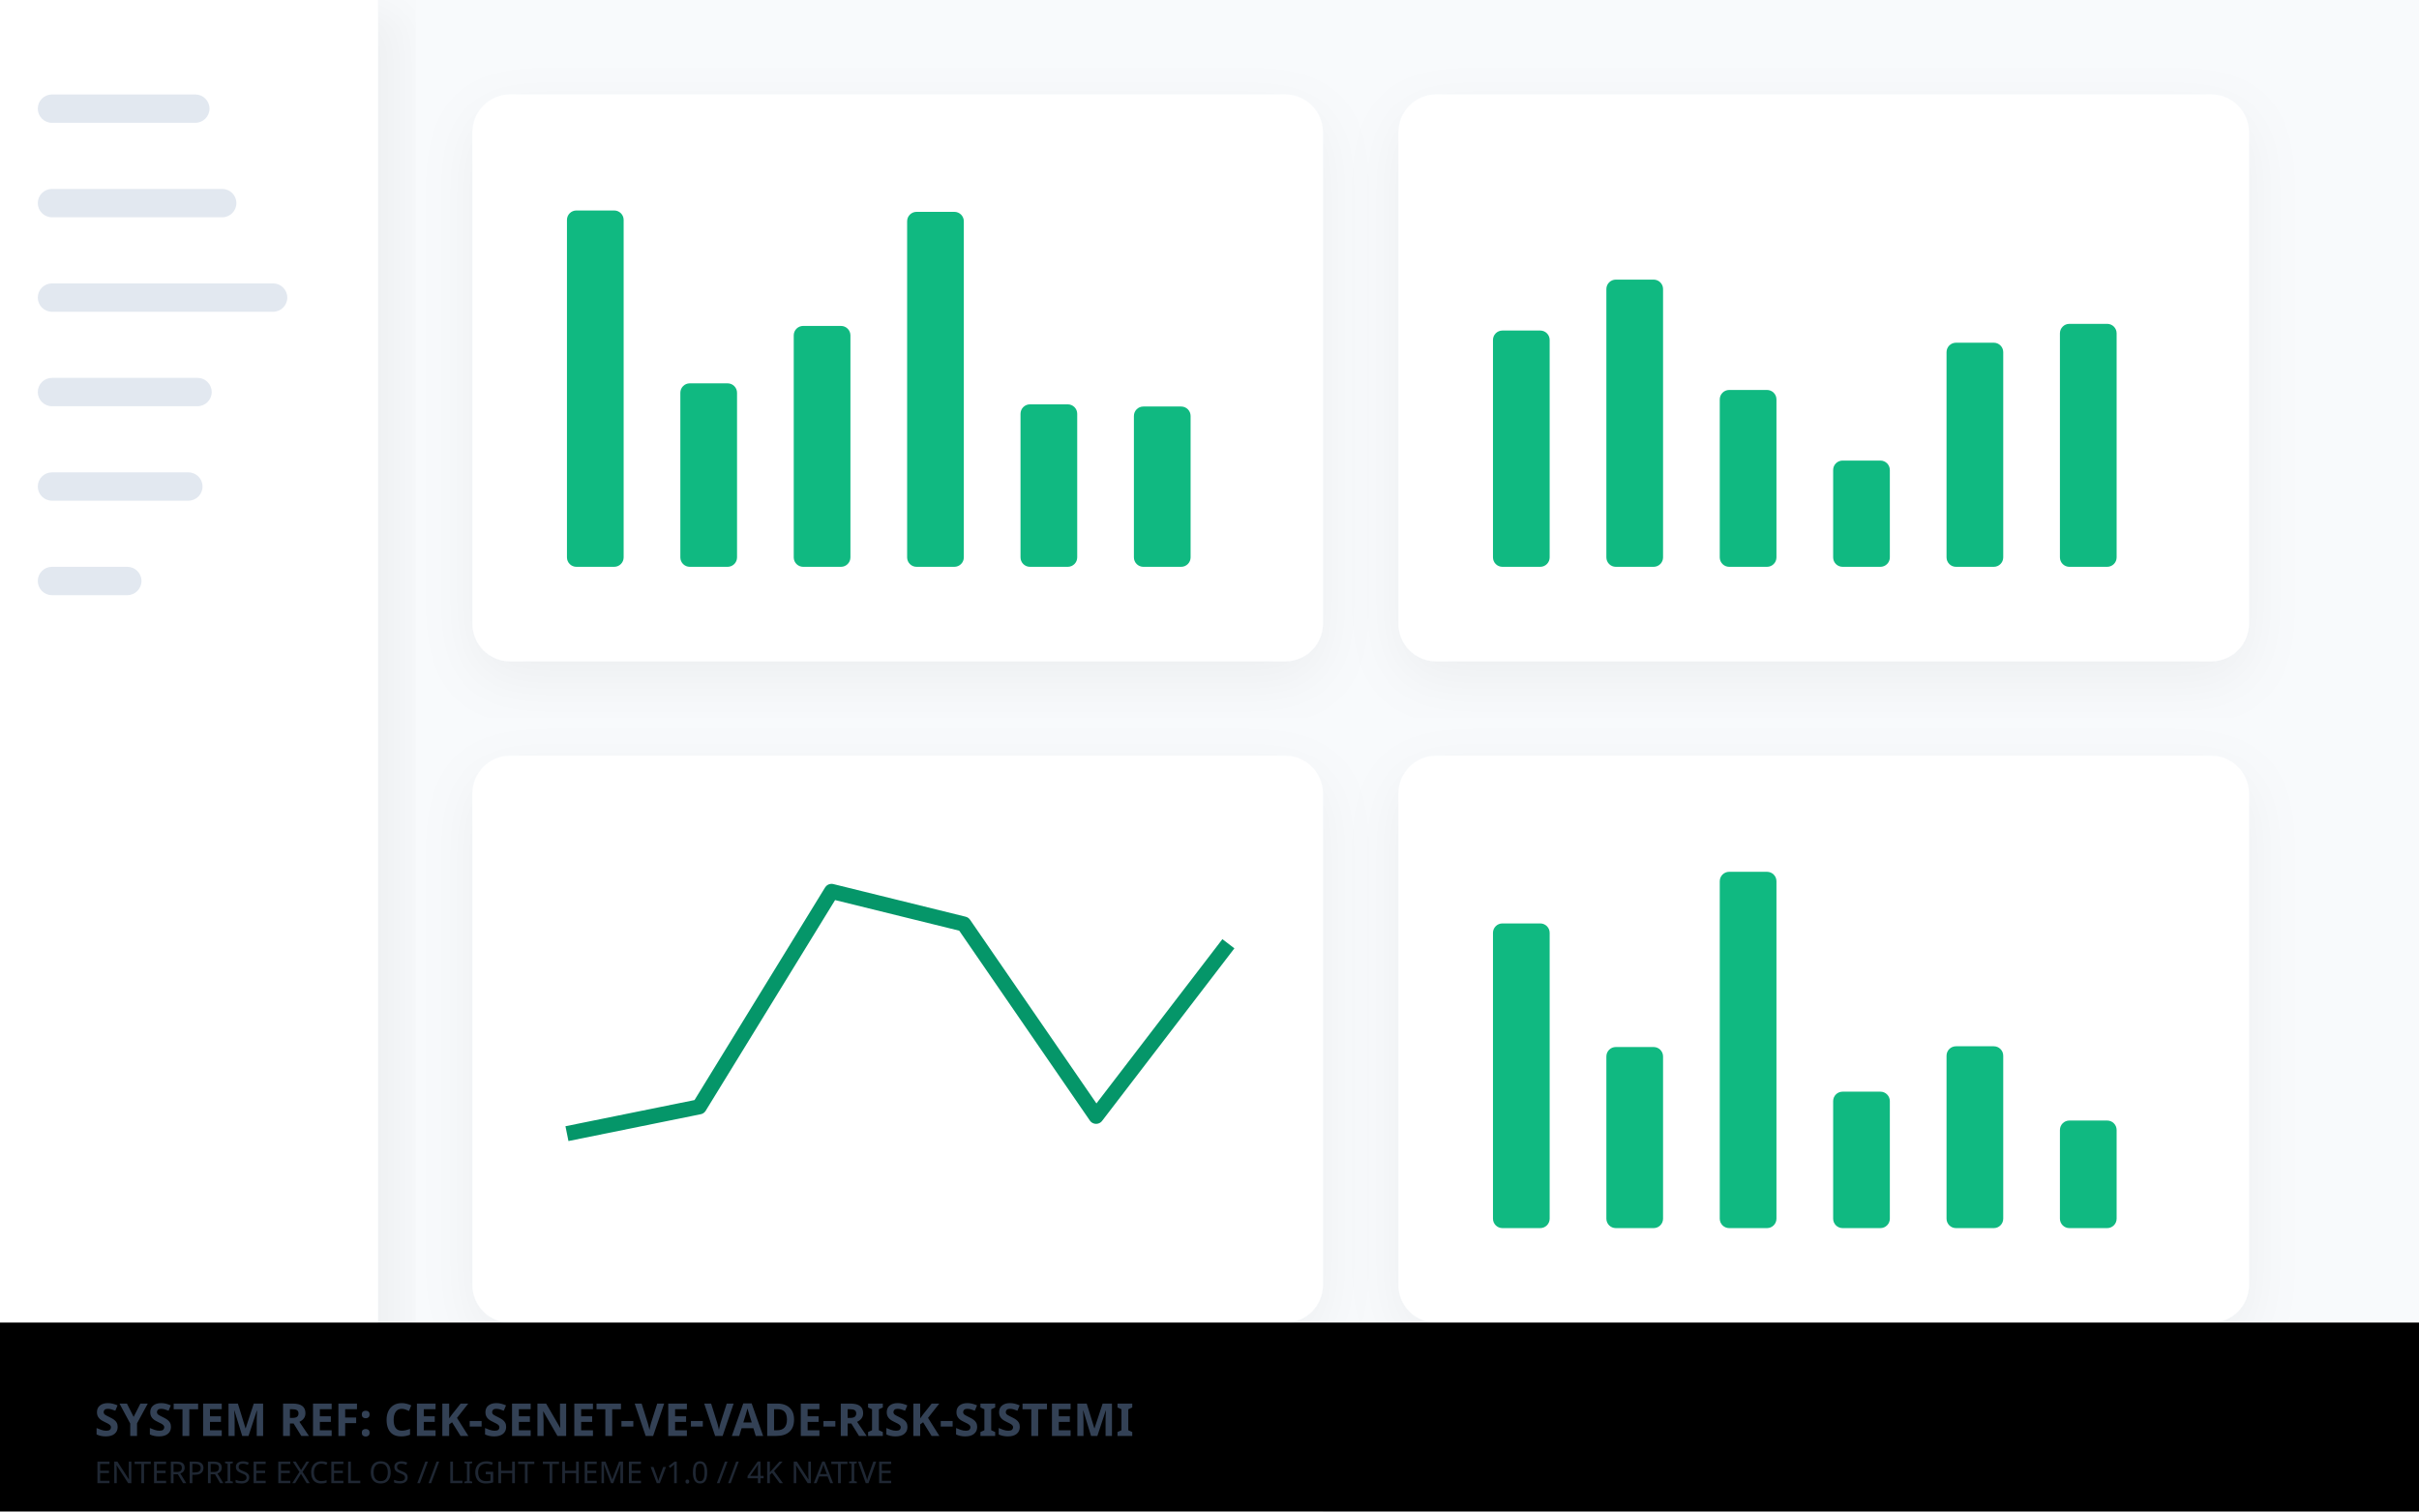
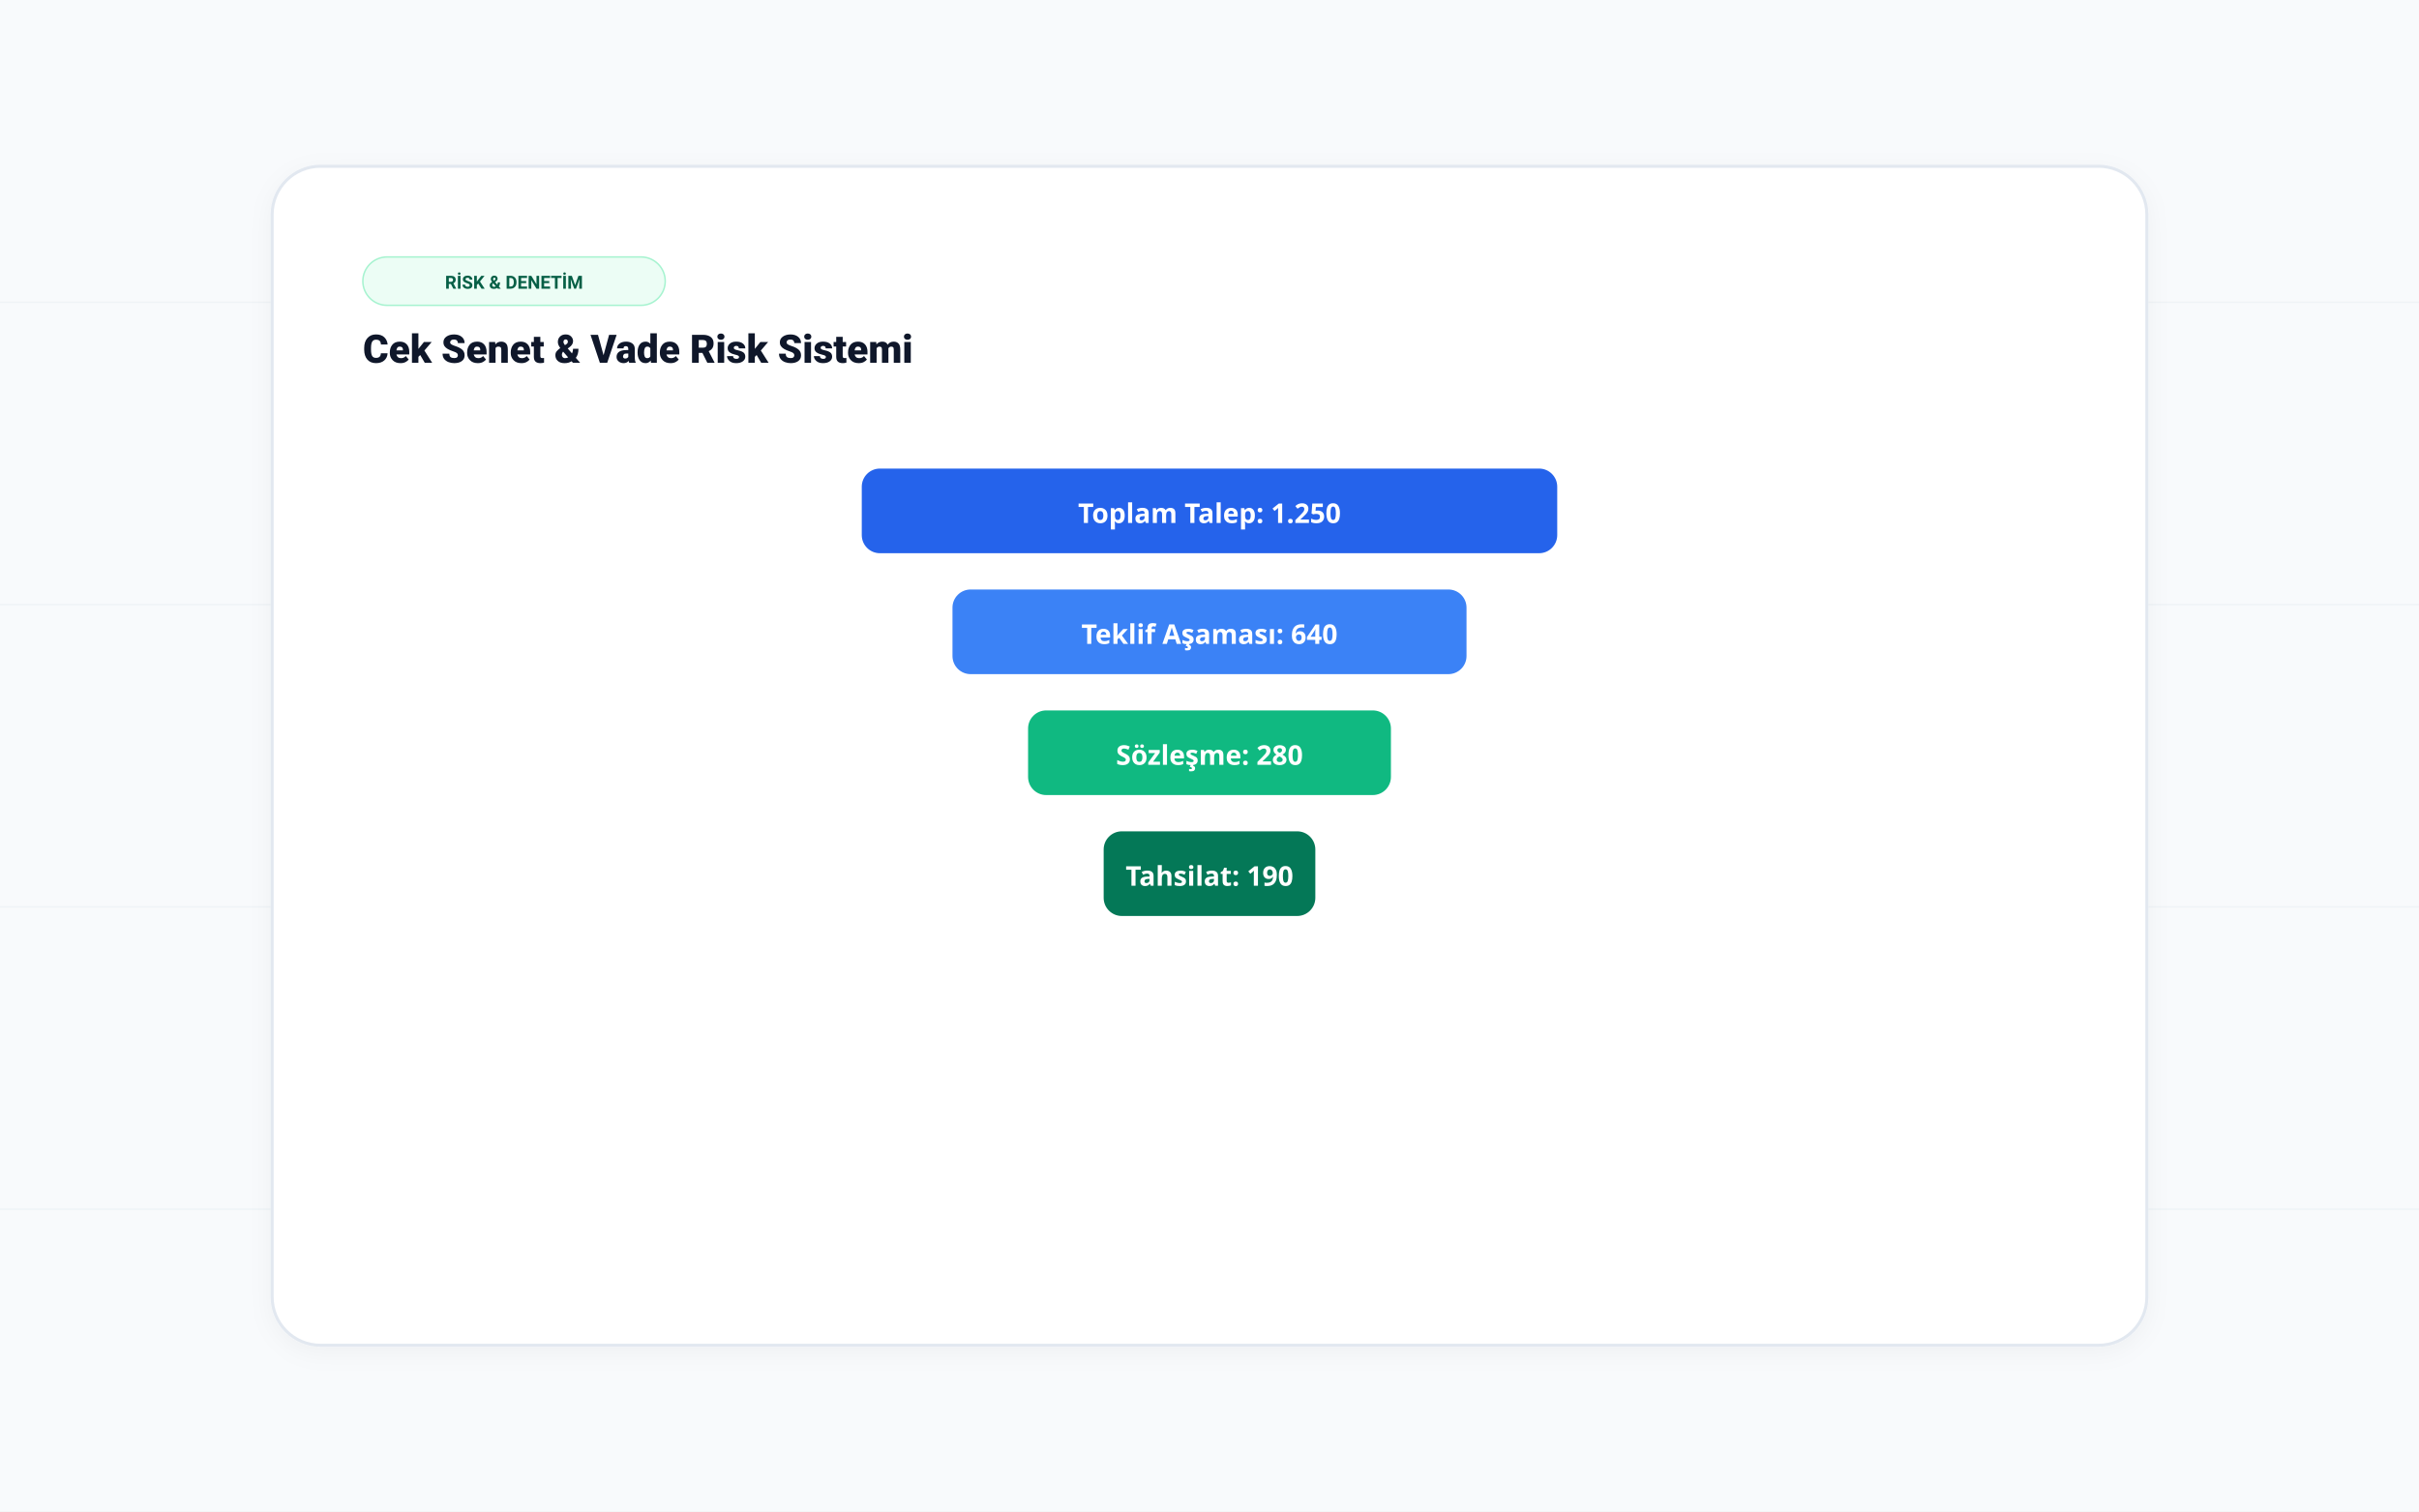
- <svg xmlns="http://www.w3.org/2000/svg" width="2560" height="1600" viewBox="0 0 2560 1600">
+ <svg xmlns="http://www.w3.org/2000/svg" viewBox="0 0 1600 1000" width="1600" height="1000">
  <defs>
-     <filter id="shadowDown" x="-10%" y="-10%" width="120%" height="120%">
-       <feDropShadow dx="0" dy="20" stdDeviation="30" flood-opacity="0.05" />
-     </filter>
-     <filter id="shadowRight" x="-10%" y="-10%" width="120%" height="120%">
-       <feDropShadow dx="20" dy="0" stdDeviation="30" flood-opacity="0.05" />
+     <filter id="cardShadow" x="-5%" y="-5%" width="110%" height="115%">
+       <feDropShadow dx="0" dy="24" stdDeviation="32" flood-color="#0f172a" flood-opacity="0.06" />
+       <feDropShadow dx="0" dy="4" stdDeviation="8" flood-color="#0f172a" flood-opacity="0.04" />
    </filter>
  </defs>
  <rect width="100%" height="100%" fill="#f8fafc" />
-   <rect x="0" y="0" width="400" height="1600" fill="#ffffff" filter="url(#shadowRight)" />
-   <rect x="40" y="100" width="181.712" height="30" rx="15" fill="#e2e8f0" />
-   <rect x="40" y="200" width="210.167" height="30" rx="15" fill="#e2e8f0" />
-   <rect x="40" y="300" width="264.022" height="30" rx="15" fill="#e2e8f0" />
-   <rect x="40" y="400" width="184.045" height="30" rx="15" fill="#e2e8f0" />
-   <rect x="40" y="500" width="174.334" height="30" rx="15" fill="#e2e8f0" />
-   <rect x="40" y="600" width="109.721" height="30" rx="15" fill="#e2e8f0" />
-   <rect x="500" y="100" width="900" height="600" rx="40" fill="#ffffff" filter="url(#shadowDown)" />
-   <rect x="600" y="222.804" width="60" height="377.196" rx="10" fill="#10b981" />
-   <rect x="720" y="405.778" width="60" height="194.222" rx="10" fill="#10b981" />
-   <rect x="840" y="345.012" width="60" height="254.988" rx="10" fill="#10b981" />
-   <rect x="960" y="224.247" width="60" height="375.753" rx="10" fill="#10b981" />
-   <rect x="1080" y="428.007" width="60" height="171.993" rx="10" fill="#10b981" />
-   <rect x="1200" y="430.311" width="60" height="169.689" rx="10" fill="#10b981" />
-   <rect x="1480" y="100" width="900" height="600" rx="40" fill="#ffffff" filter="url(#shadowDown)" />
-   <rect x="1580" y="349.887" width="60" height="250.113" rx="10" fill="#10b981" />
-   <rect x="1700" y="295.984" width="60" height="304.016" rx="10" fill="#10b981" />
-   <rect x="1820" y="412.796" width="60" height="187.204" rx="10" fill="#10b981" />
-   <rect x="1940" y="487.53" width="60" height="112.47" rx="10" fill="#10b981" />
-   <rect x="2060" y="362.775" width="60" height="237.225" rx="10" fill="#10b981" />
-   <rect x="2180" y="342.808" width="60" height="257.192" rx="10" fill="#10b981" />
-   <rect x="500" y="800" width="900" height="600" rx="40" fill="#ffffff" filter="url(#shadowDown)" />
-   <path d="M 600 1200 L 740 1171.612 L 880 943.599 L 1020 978.125 L 1160 1181.634 L 1300 998.991" fill="none" stroke="#059669" stroke-width="16" stroke-linejoin="round" />
-   <rect x="1480" y="800" width="900" height="600" rx="40" fill="#ffffff" filter="url(#shadowDown)" />
-   <rect x="1580" y="977.479" width="60" height="322.521" rx="10" fill="#10b981" />
-   <rect x="1700" y="1108.306" width="60" height="191.694" rx="10" fill="#10b981" />
-   <rect x="1820" y="922.831" width="60" height="377.169" rx="10" fill="#10b981" />
-   <rect x="1940" y="1155.572" width="60" height="144.428" rx="10" fill="#10b981" />
-   <rect x="2060" y="1107.519" width="60" height="192.481" rx="10" fill="#10b981" />
-   <rect x="2180" y="1186.131" width="60" height="113.869" rx="10" fill="#10b981" />
-   <rect x="500" y="1500" width="900" height="600" rx="40" fill="#ffffff" filter="url(#shadowDown)" />
-   <path d="M 600 1900 L 740 1770.583 L 880 1807.155 L 1020 1696.753 L 1160 1688.509 L 1300 1701.05" fill="none" stroke="#059669" stroke-width="16" stroke-linejoin="round" />
-   <rect x="2560" y="1400" width="2560" height="200" transform="translate(-2560,0)" />
-   <text x="100" y="1520" fill="#334155" font-family="sans-serif" font-size="48" font-weight="bold">SYSTEM REF: CEK-SENET-VE-VADE-RISK-SISTEMI</text>
-   <text x="100" y="1570" fill="#334155" opacity="0.6" font-family="sans-serif" font-size="32">ENTERPRISE EXCEL OS // LIGHT THEME v1.0 // 4K NATIVE</text>
+   <g stroke="#e2e8f0" stroke-width="1" opacity="0.4">
+     <line x1="0" y1="200" x2="1600" y2="200" />
+     <line x1="0" y1="400" x2="1600" y2="400" />
+     <line x1="0" y1="600" x2="1600" y2="600" />
+     <line x1="0" y1="800" x2="1600" y2="800" />
+   </g>
+   <rect x="180" y="110" width="1240" height="780" rx="32" fill="#ffffff" stroke="#e2e8f0" stroke-width="2" filter="url(#cardShadow)" />
+   <g transform="translate(240, 170)">
+     <rect x="0" y="0" width="200" height="32" rx="16" fill="#ecfdf5" stroke="#a7f3d0" stroke-width="1" />
+     <text x="100" y="21" fill="#065f46" font-family="-apple-system, BlinkMacSystemFont, 'Segoe UI', Roboto, sans-serif" font-size="12" font-weight="700" text-anchor="middle">RİSK &amp; DENETİM</text>
+     <text x="0" y="70" fill="#0f172a" font-family="-apple-system, BlinkMacSystemFont, 'Segoe UI', Roboto, sans-serif" font-size="26" font-weight="800">Cek Senet &amp; Vade Risk Sistemi</text>
+   </g>
+   <g transform="translate(180, 230)">
+     <g transform="translate(620, 80)">
+       <rect x="-230" y="0" width="460" height="56" rx="12" fill="#2563eb" />
+       <text x="0" y="36" fill="#ffffff" font-family="sans-serif" font-size="18" font-weight="800" text-anchor="middle">Toplam Talep: 1.250</text>
+       <rect x="-170" y="80" width="340" height="56" rx="12" fill="#3b82f6" />
+       <text x="0" y="116" fill="#ffffff" font-family="sans-serif" font-size="18" font-weight="800" text-anchor="middle">Teklif Aşaması: 640</text>
+       <rect x="-120" y="160" width="240" height="56" rx="12" fill="#10b981" />
+       <text x="0" y="196" fill="#ffffff" font-family="sans-serif" font-size="18" font-weight="800" text-anchor="middle">Sözleşme: 280</text>
+       <rect x="-70" y="240" width="140" height="56" rx="12" fill="#047857" />
+       <text x="0" y="276" fill="#ffffff" font-family="sans-serif" font-size="18" font-weight="800" text-anchor="middle">Tahsilat: 190</text>
+     </g>
+   </g>
</svg>
